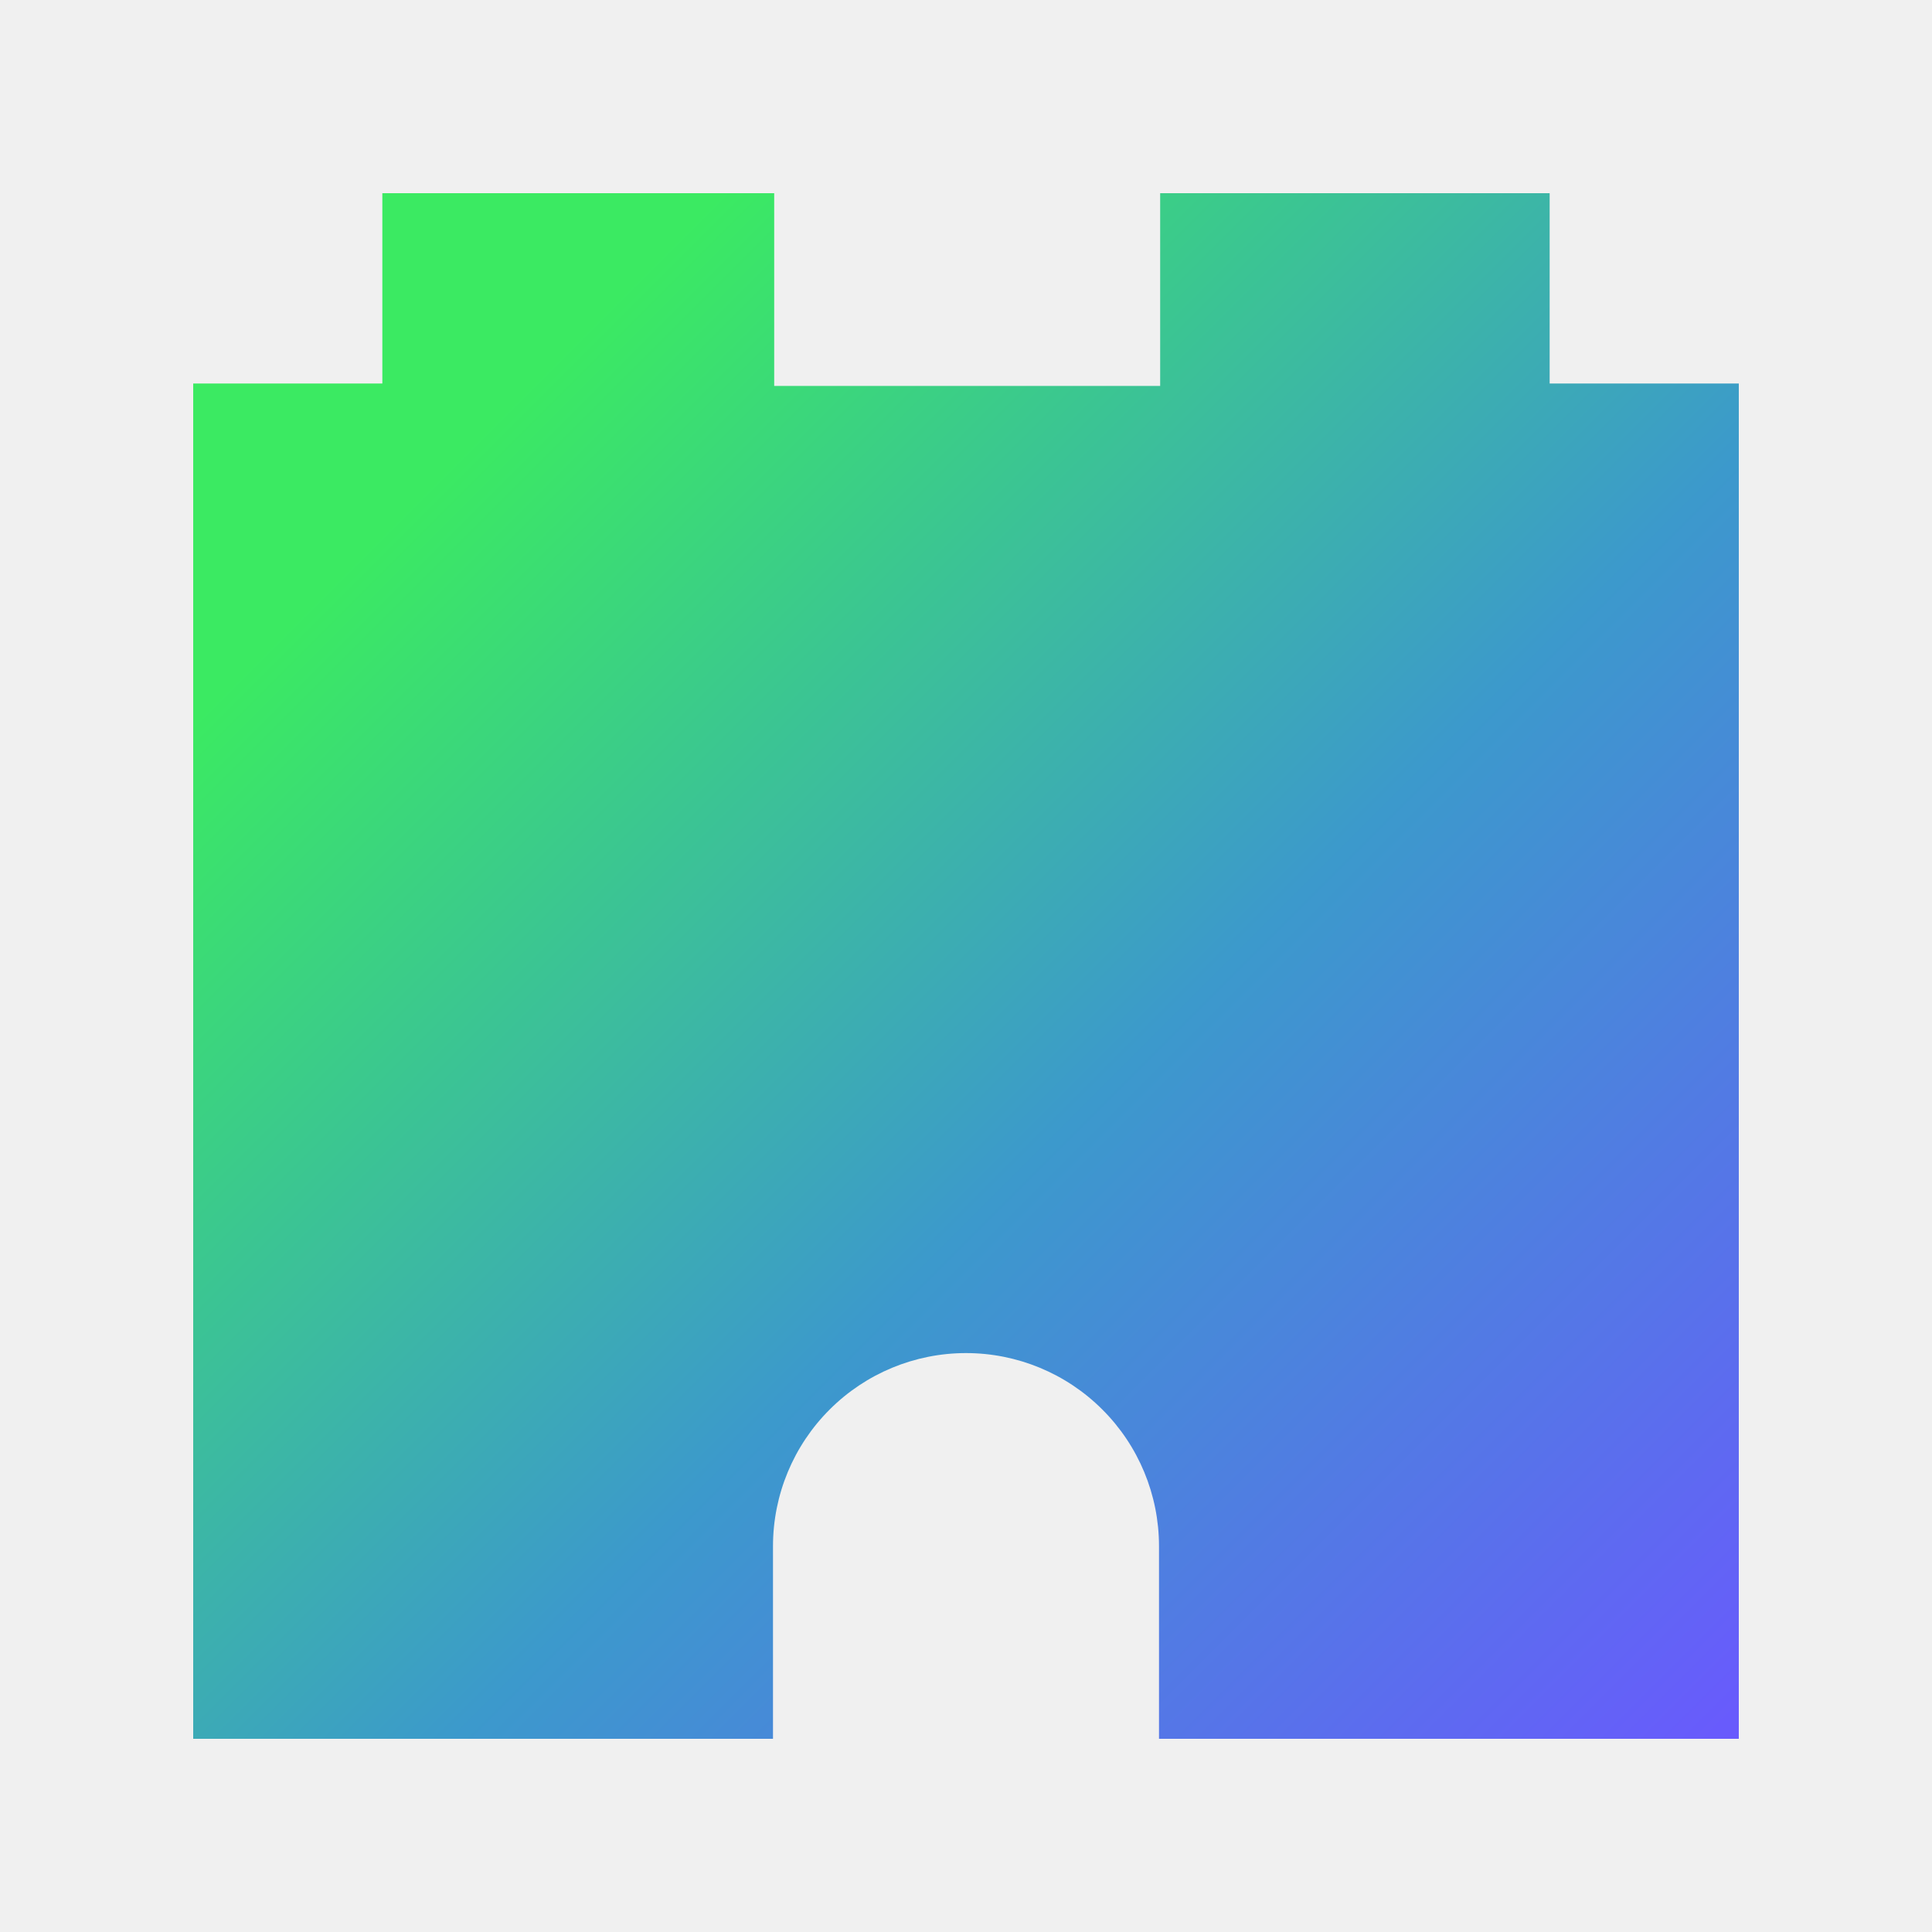
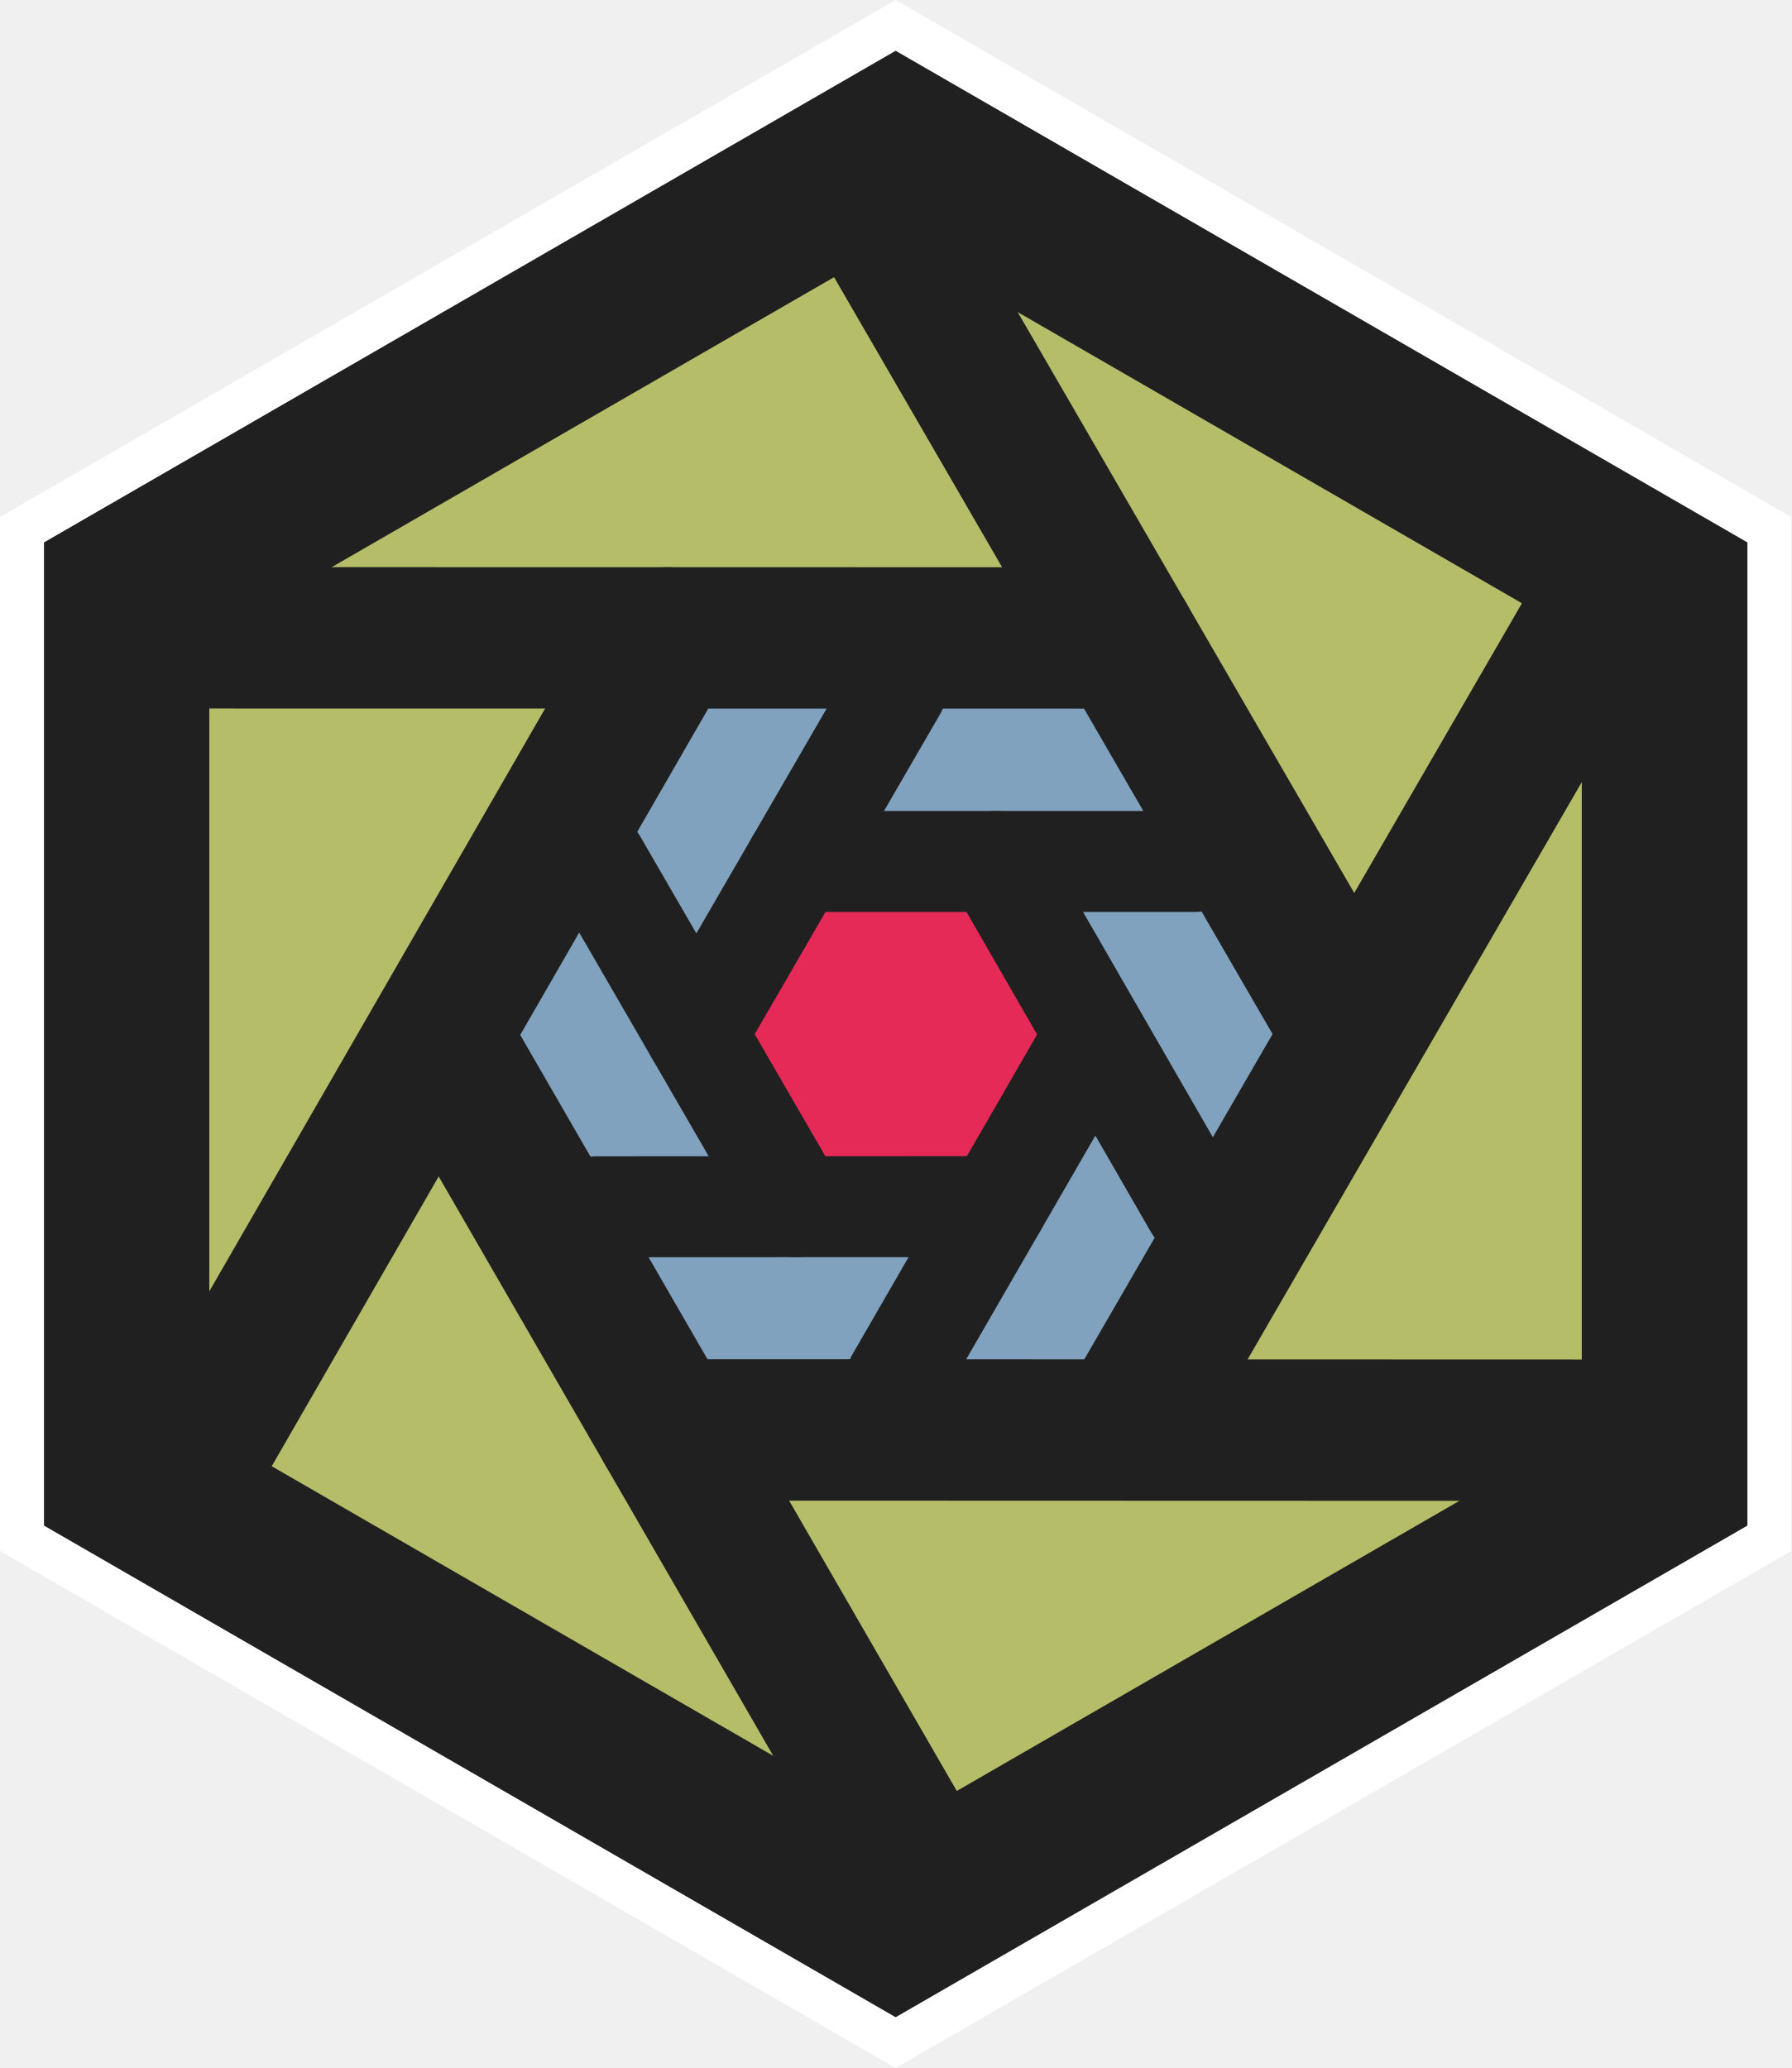
- <svg xmlns="http://www.w3.org/2000/svg" width="40" height="40" viewBox="0 0 40 40" fill="none">
-   <path d="M32.084 7.94V4H24.02V7.99H16.029V4H7.916V7.94H4V36H16.004V32.005C16.006 30.946 16.427 29.931 17.177 29.183C17.926 28.434 18.941 28.014 20 28.014C21.059 28.014 22.074 28.434 22.823 29.183C23.573 29.931 23.994 30.946 23.996 32.005V36H36V7.94H32.084Z" fill="url(#paint0_linear)" />
+ <svg xmlns="http://www.w3.org/2000/svg" viewBox="0 0 443.41 512">
  <defs>
-     <linearGradient id="paint0_linear" x1="2.942" y1="4.9" x2="37.777" y2="39.734" gradientUnits="userSpaceOnUse">
-       <stop offset="0.159" stop-color="#3BEA62" />
-       <stop offset="0.54" stop-color="#3C99CC" />
-       <stop offset="0.937" stop-color="#6B57FF" />
-     </linearGradient>
+     <style>.a{fill:#b5bd68;}.a,.b,.c{fill-rule:evenodd;}.b{fill:#81a2be;}.c{fill:#e52a57;}.d,.e{fill:none;stroke:#202020;stroke-linecap:round;stroke-miterlimit:10;}.d{stroke-width:25px;}.e{stroke-width:35px;}.f{fill:#fff;}.g{fill:#202020;}</style>
  </defs>
+   <polygon class="a" points="408.24 363.95 408.24 147.96 221.18 39.96 34.12 147.96 34.12 363.95 221.18 471.95 408.24 363.95" />
+   <polygon class="b" points="277.76 157.95 164.59 157.95 108.01 255.96 164.59 353.96 277.76 353.96 334.35 255.96 277.76 157.95" />
+   <polygon class="c" points="242.12 220.6 201.29 220.6 180.88 255.96 201.29 291.31 242.12 291.31 262.53 255.96 242.12 220.6" />
+   <line class="d" x1="295.7" y1="298.73" x2="246.48" y2="213.29" />
+   <line class="d" x1="295.9" y1="213.28" x2="197.14" y2="213.29" />
+   <line class="d" x1="246.56" y1="298.74" x2="147.81" y2="298.78" />
+   <line class="d" x1="221.88" y1="170.58" x2="172.39" y2="256.01" />
+   <line class="d" x1="197.1" y1="298.75" x2="147.64" y2="213.3" />
+   <line class="d" x1="221.86" y1="341.53" x2="271.09" y2="256.26" />
+   <line class="e" x1="52.27" y1="353.98" x2="165.21" y2="157.93" />
+   <line class="e" x1="51.8" y1="157.91" x2="278.43" y2="157.94" />
+   <line class="e" x1="165.03" y1="354.02" x2="391.6" y2="354.09" />
+   <line class="e" x1="221.66" y1="59.94" x2="335.2" y2="255.95" />
+   <line class="e" x1="278.51" y1="354.03" x2="391.99" y2="157.95" />
+   <line class="e" x1="221.7" y1="452.18" x2="108.74" y2="256.53" />
+   <path class="f" d="M256.15,49.69,434.82,152.84V359.16L256.15,462.31,77.48,359.16V152.84L256.15,49.69m0-49.69L34.44,128V384l221.7,128,221.7-128V128L256.15,0Z" transform="translate(-34.44)" />
+   <path class="g" d="M256.15,59.82,426,157.91V354.09l-169.9,98.09L86.25,354.09V157.91l169.9-98.09m0-47.25L45.33,134.29V377.71L256.15,499.43,467,377.71V134.29L256.15,12.57Z" transform="translate(-34.44)" />
</svg>
